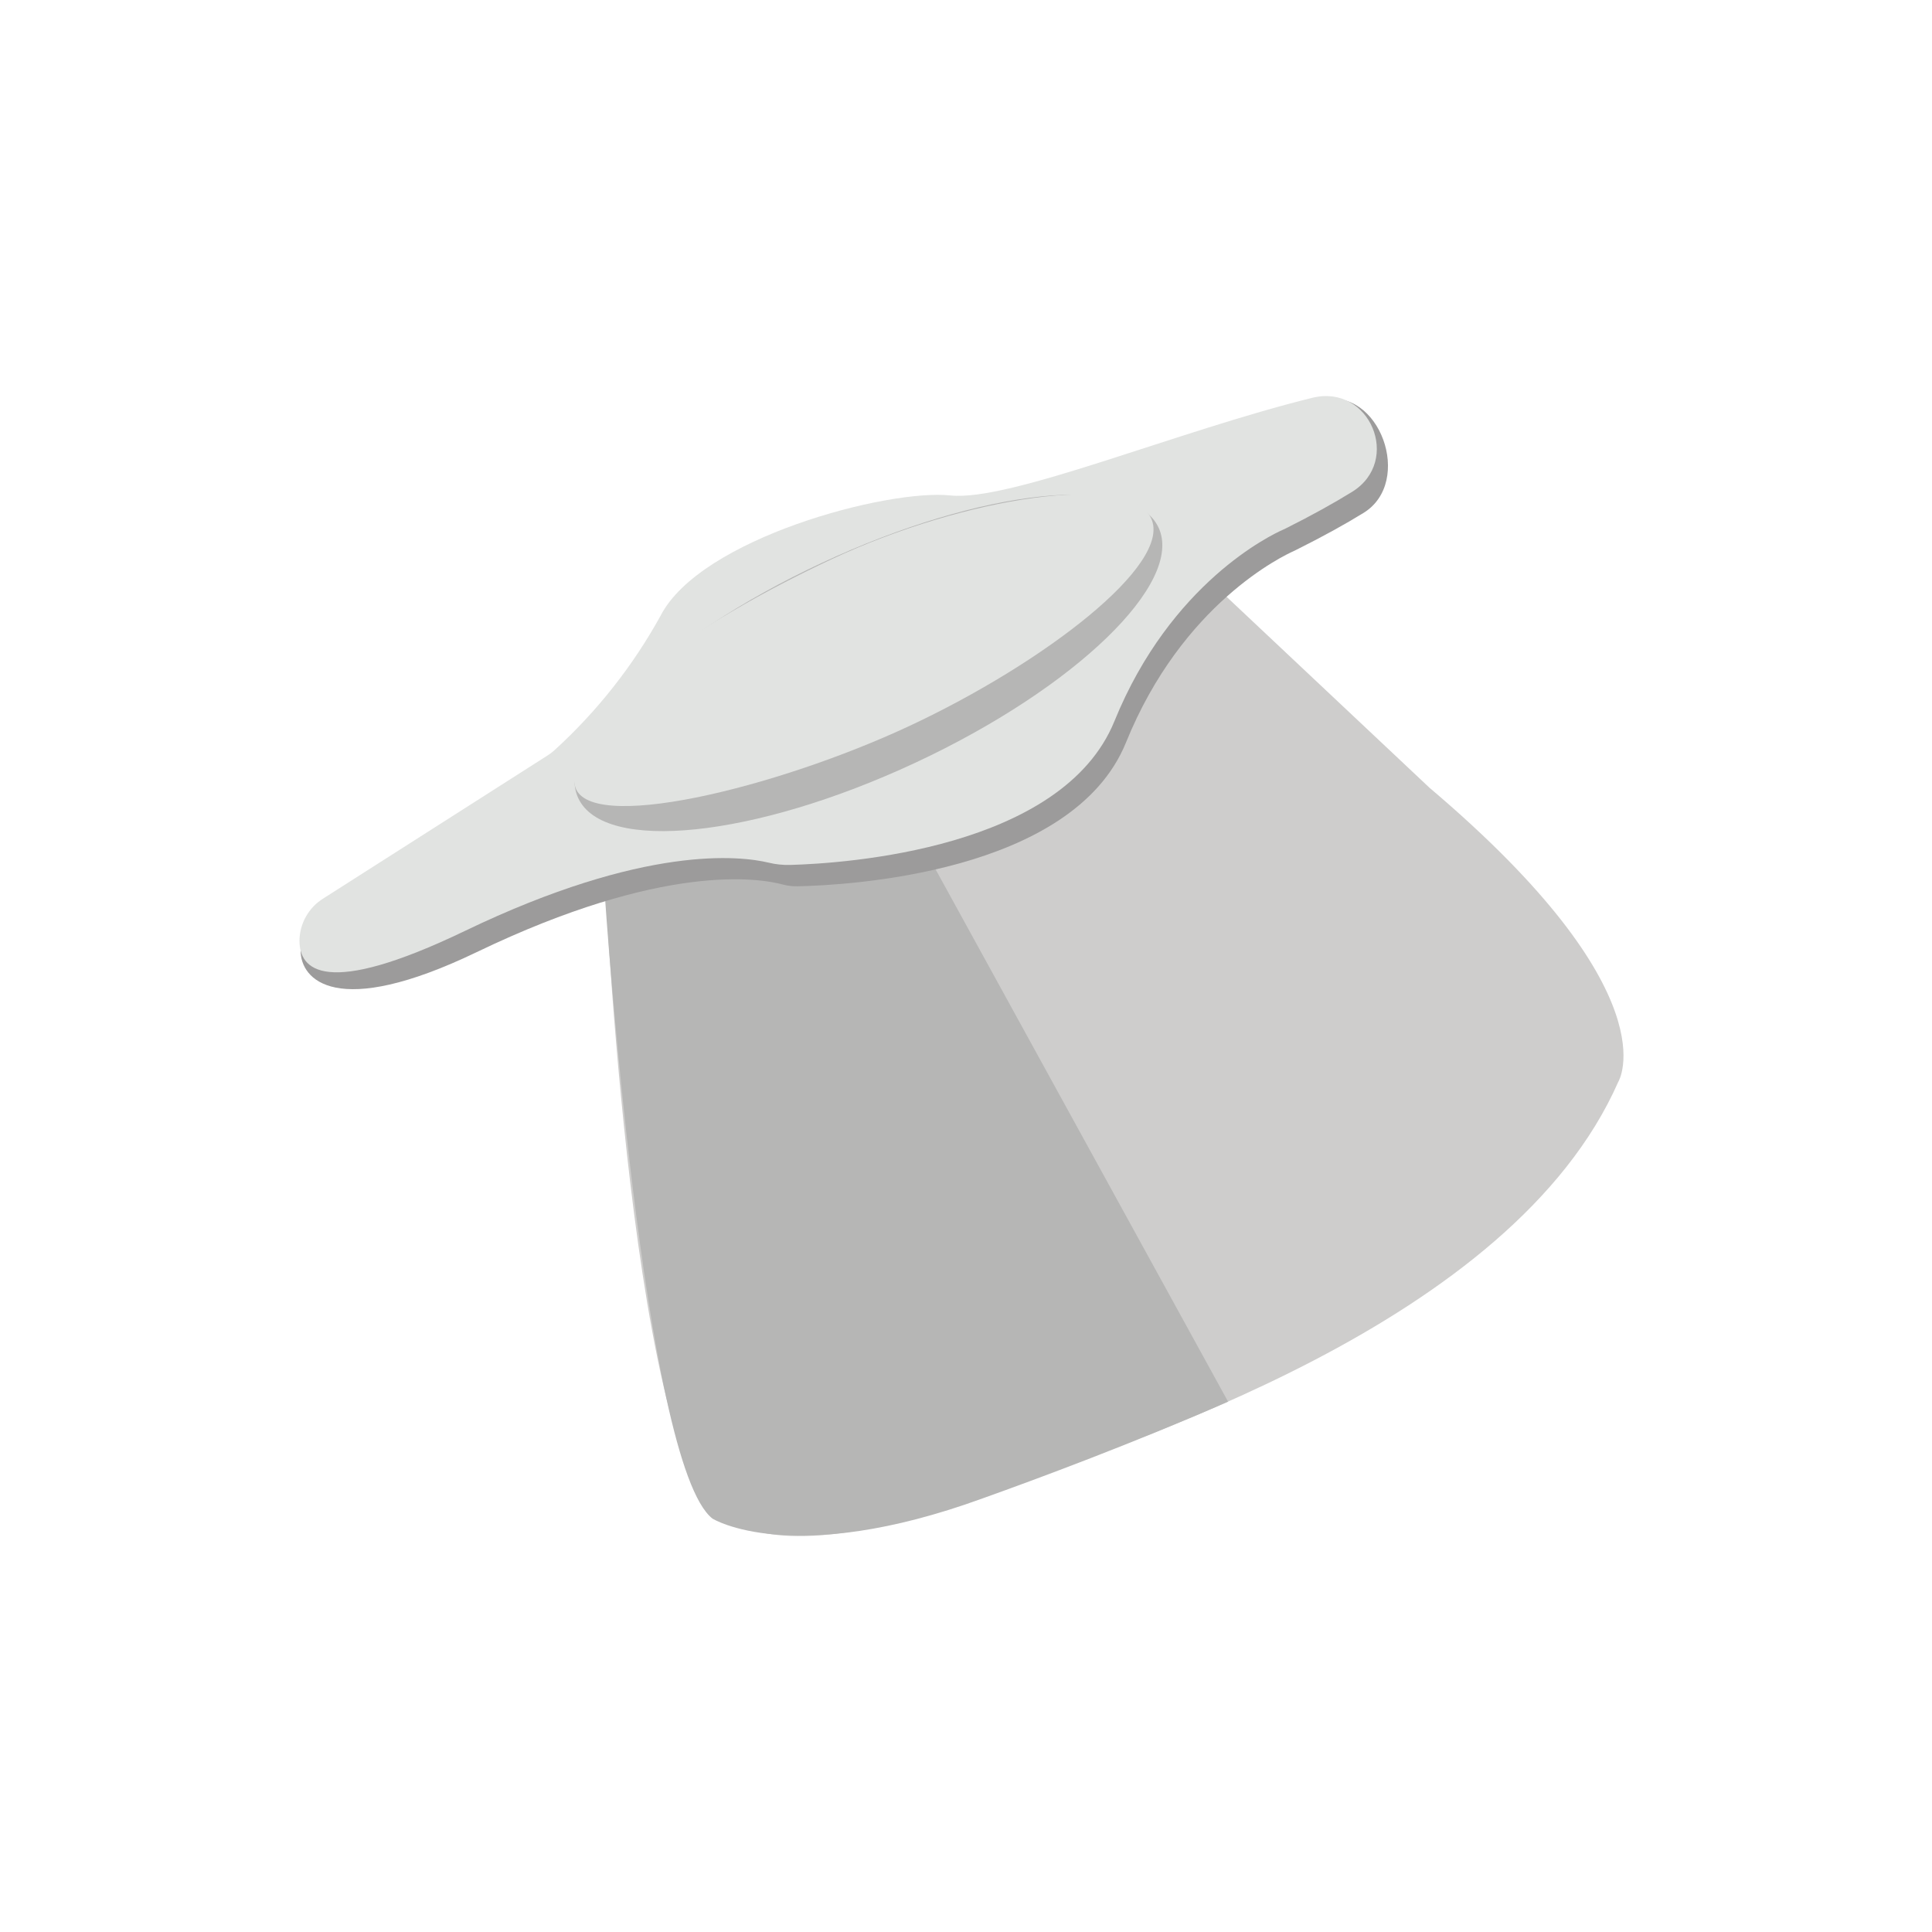
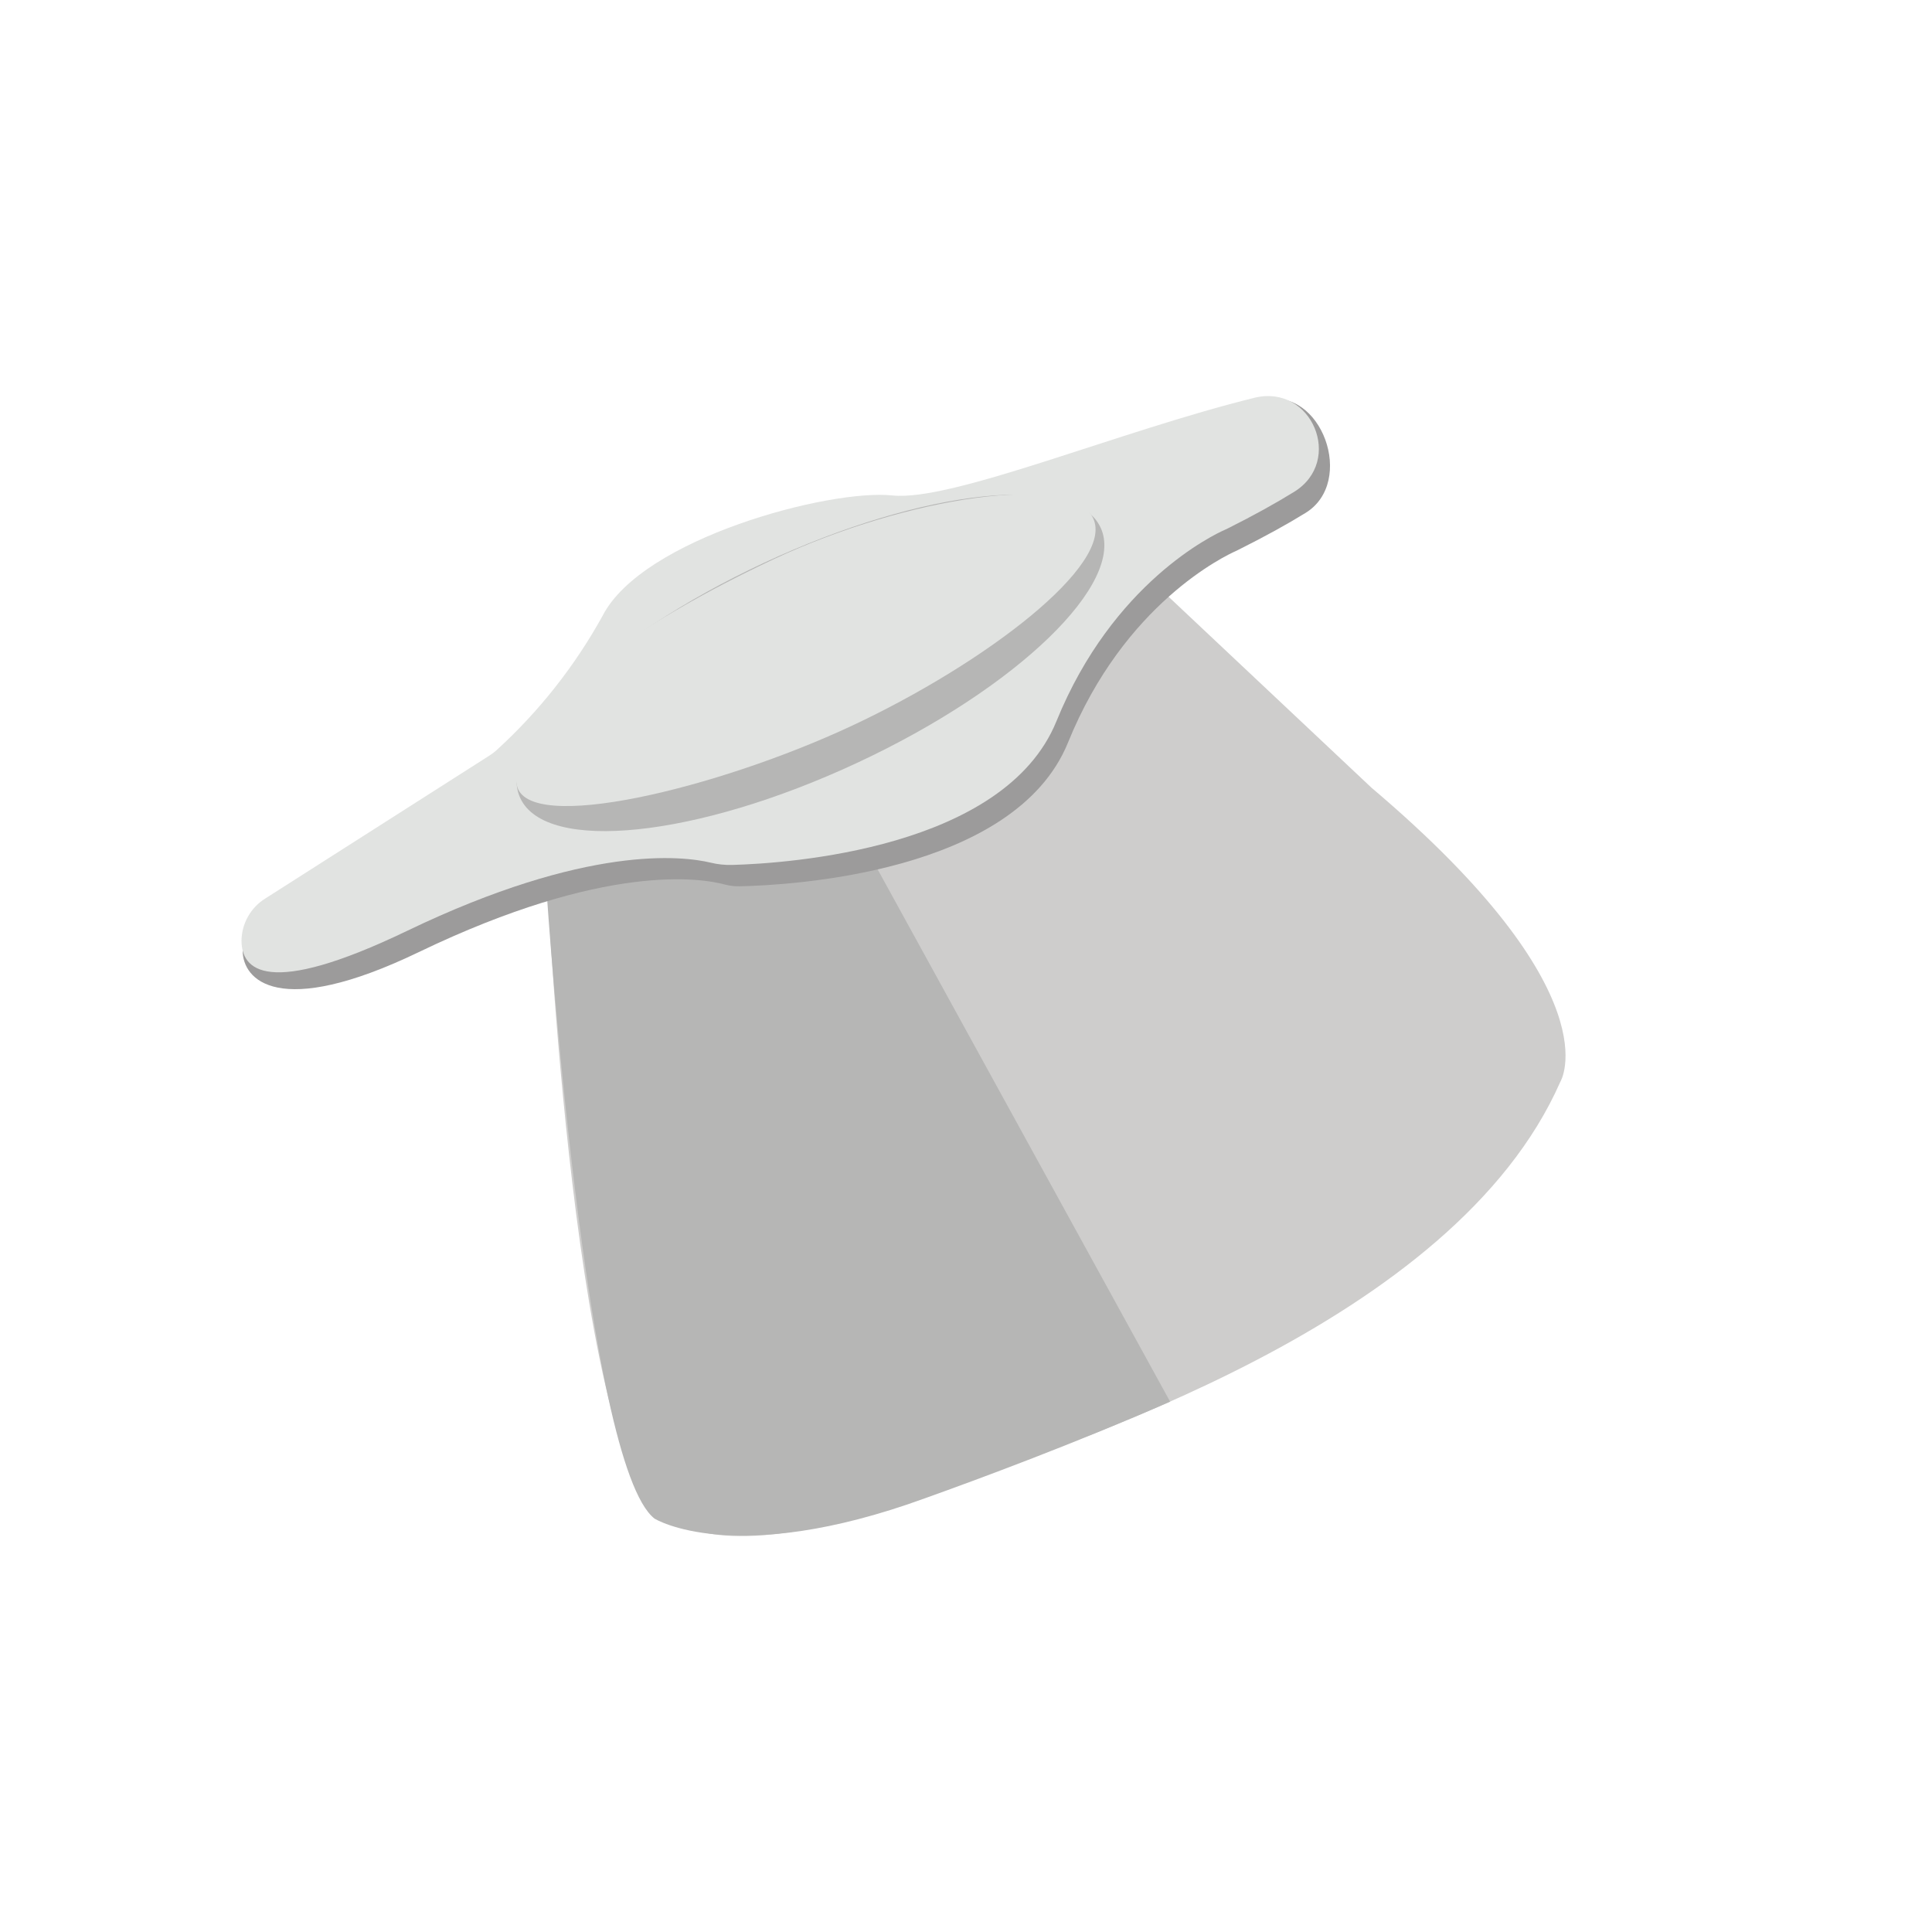
<svg xmlns="http://www.w3.org/2000/svg" width="200" height="200" viewBox="0 0 200 200" fill="none">
-   <path d="M62.71 92.478C62.71 92.478 65.91 159.338 76.63 157.788C76.63 157.788 82.03 162.018 101.84 154.788C116.78 149.348 156.48 137.078 167.52 111.998C167.52 111.998 173.18 102.888 147.97 81.538L123.53 58.538" fill="#CECDCC" />
-   <path d="M127.13 145.098C117.38 149.378 107.36 153.098 101.76 155.098C81.95 162.318 73.76 157.208 73.76 157.208C66.58 151.648 62.62 92.788 62.62 92.788L89.99 77.508" fill="#B6B6B5" />
-   <path d="M141.15 53.098C139.25 54.268 136.97 55.528 134.23 56.898L133.99 57.018C132.83 57.528 122.39 62.468 116.56 76.868C111.03 90.468 87.5 91.648 82.56 91.748C82.051 91.759 81.543 91.698 81.05 91.568C78.64 90.918 68.7 89.248 49.34 98.568C34.78 105.568 31.12 101.408 31.12 98.408C31.12 96.638 33.18 96.178 34.68 95.228L57.88 80.378C58.135 80.215 58.376 80.031 58.6 79.828C63.015 75.814 66.735 71.097 69.61 65.868C73.73 57.868 95.86 52.668 99.61 53.428C102.21 53.968 122.86 44.868 136.86 41.428C142.78 39.978 146.39 49.868 141.15 53.098Z" fill="#9C9B9B" />
-   <path d="M139.95 50.928C138.05 52.098 135.77 53.368 133.03 54.738L132.79 54.848C131.63 55.358 121.2 60.298 115.36 74.668C109.98 87.868 87.58 89.378 81.8 89.538C81.043 89.558 80.286 89.478 79.55 89.298C76.7 88.618 66.79 87.388 48.13 96.368C33.57 103.368 31 100.368 31 97.368C31.013 96.493 31.246 95.634 31.678 94.872C32.109 94.11 32.726 93.469 33.47 93.008L56.68 78.208C56.931 78.048 57.169 77.867 57.39 77.668C61.797 73.657 65.514 68.947 68.39 63.728C72.51 55.728 91.87 50.598 98.39 51.288C104.53 51.938 121.87 44.618 135.86 41.178C141.8 39.708 145.16 47.728 139.95 50.928Z" fill="#E1E3E1" />
-   <path d="M94.725 78.972C111.313 71.237 122.599 60.333 119.934 54.617C117.268 48.9 101.66 50.537 85.072 58.272C68.484 66.007 57.198 76.912 59.864 82.628C62.529 88.344 78.137 86.707 94.725 78.972Z" fill="#B6B6B5" />
-   <path d="M119.17 53.668C121.39 58.438 108 68.668 94.17 75.138C80.34 81.608 60.51 86.428 59.5 81.268C58.03 73.798 72.31 64.328 86.13 57.868C99.95 51.408 116.95 48.868 119.17 53.668Z" fill="#E1E3E1" />
+   <path d="M56.71 92.478C56.71 92.478 59.91 159.338 70.63 157.788C70.63 157.788 76.03 162.018 95.84 154.788C110.78 149.348 150.48 137.078 161.52 111.998C161.52 111.998 167.18 102.888 141.97 81.538L117.53 58.538" fill="#CECDCC" />
+   <path d="M121.13 145.098C111.38 149.378 101.36 153.098 95.76 155.098C75.95 162.318 67.76 157.208 67.76 157.208C60.58 151.648 56.62 92.788 56.62 92.788L83.99 77.508" fill="#B6B6B5" />
+   <path d="M135.15 53.098C133.25 54.268 130.97 55.528 128.23 56.898L127.99 57.018C126.83 57.528 116.39 62.468 110.56 76.868C105.03 90.468 81.5 91.648 76.56 91.748C76.051 91.759 75.543 91.698 75.05 91.568C72.64 90.918 62.7 89.248 43.34 98.568C28.78 105.568 25.12 101.408 25.12 98.408C25.12 96.638 27.18 96.178 28.68 95.228L51.88 80.378C52.135 80.215 52.376 80.031 52.6 79.828C57.015 75.814 60.735 71.097 63.61 65.868C67.73 57.868 89.86 52.668 93.61 53.428C96.21 53.968 116.86 44.868 130.86 41.428C136.78 39.978 140.39 49.868 135.15 53.098Z" fill="#9C9B9B" />
+   <path d="M133.95 50.928C132.05 52.098 129.77 53.368 127.03 54.738L126.79 54.848C125.63 55.358 115.2 60.298 109.36 74.668C103.98 87.868 81.58 89.378 75.8 89.538C75.043 89.558 74.286 89.478 73.55 89.298C70.7 88.618 60.79 87.388 42.13 96.368C27.57 103.368 25 100.368 25 97.368C25.013 96.493 25.246 95.634 25.678 94.872C26.109 94.11 26.726 93.469 27.47 93.008L50.68 78.208C50.931 78.048 51.169 77.867 51.39 77.668C55.797 73.657 59.514 68.947 62.39 63.728C66.51 55.728 85.87 50.598 92.39 51.288C98.53 51.938 115.87 44.618 129.86 41.178C135.8 39.708 139.16 47.728 133.95 50.928Z" fill="#E1E3E1" />
+   <path d="M88.725 78.972C105.313 71.237 116.599 60.333 113.934 54.617C111.268 48.9 95.66 50.537 79.072 58.272C62.484 66.007 51.198 76.912 53.864 82.628C56.529 88.344 72.137 86.707 88.725 78.972Z" fill="#B6B6B5" />
+   <path d="M113.17 53.668C115.39 58.438 102 68.668 88.17 75.138C74.34 81.608 54.51 86.428 53.5 81.268C52.03 73.798 66.31 64.328 80.13 57.868C93.95 51.408 110.95 48.868 113.17 53.668Z" fill="#E1E3E1" />
</svg>
